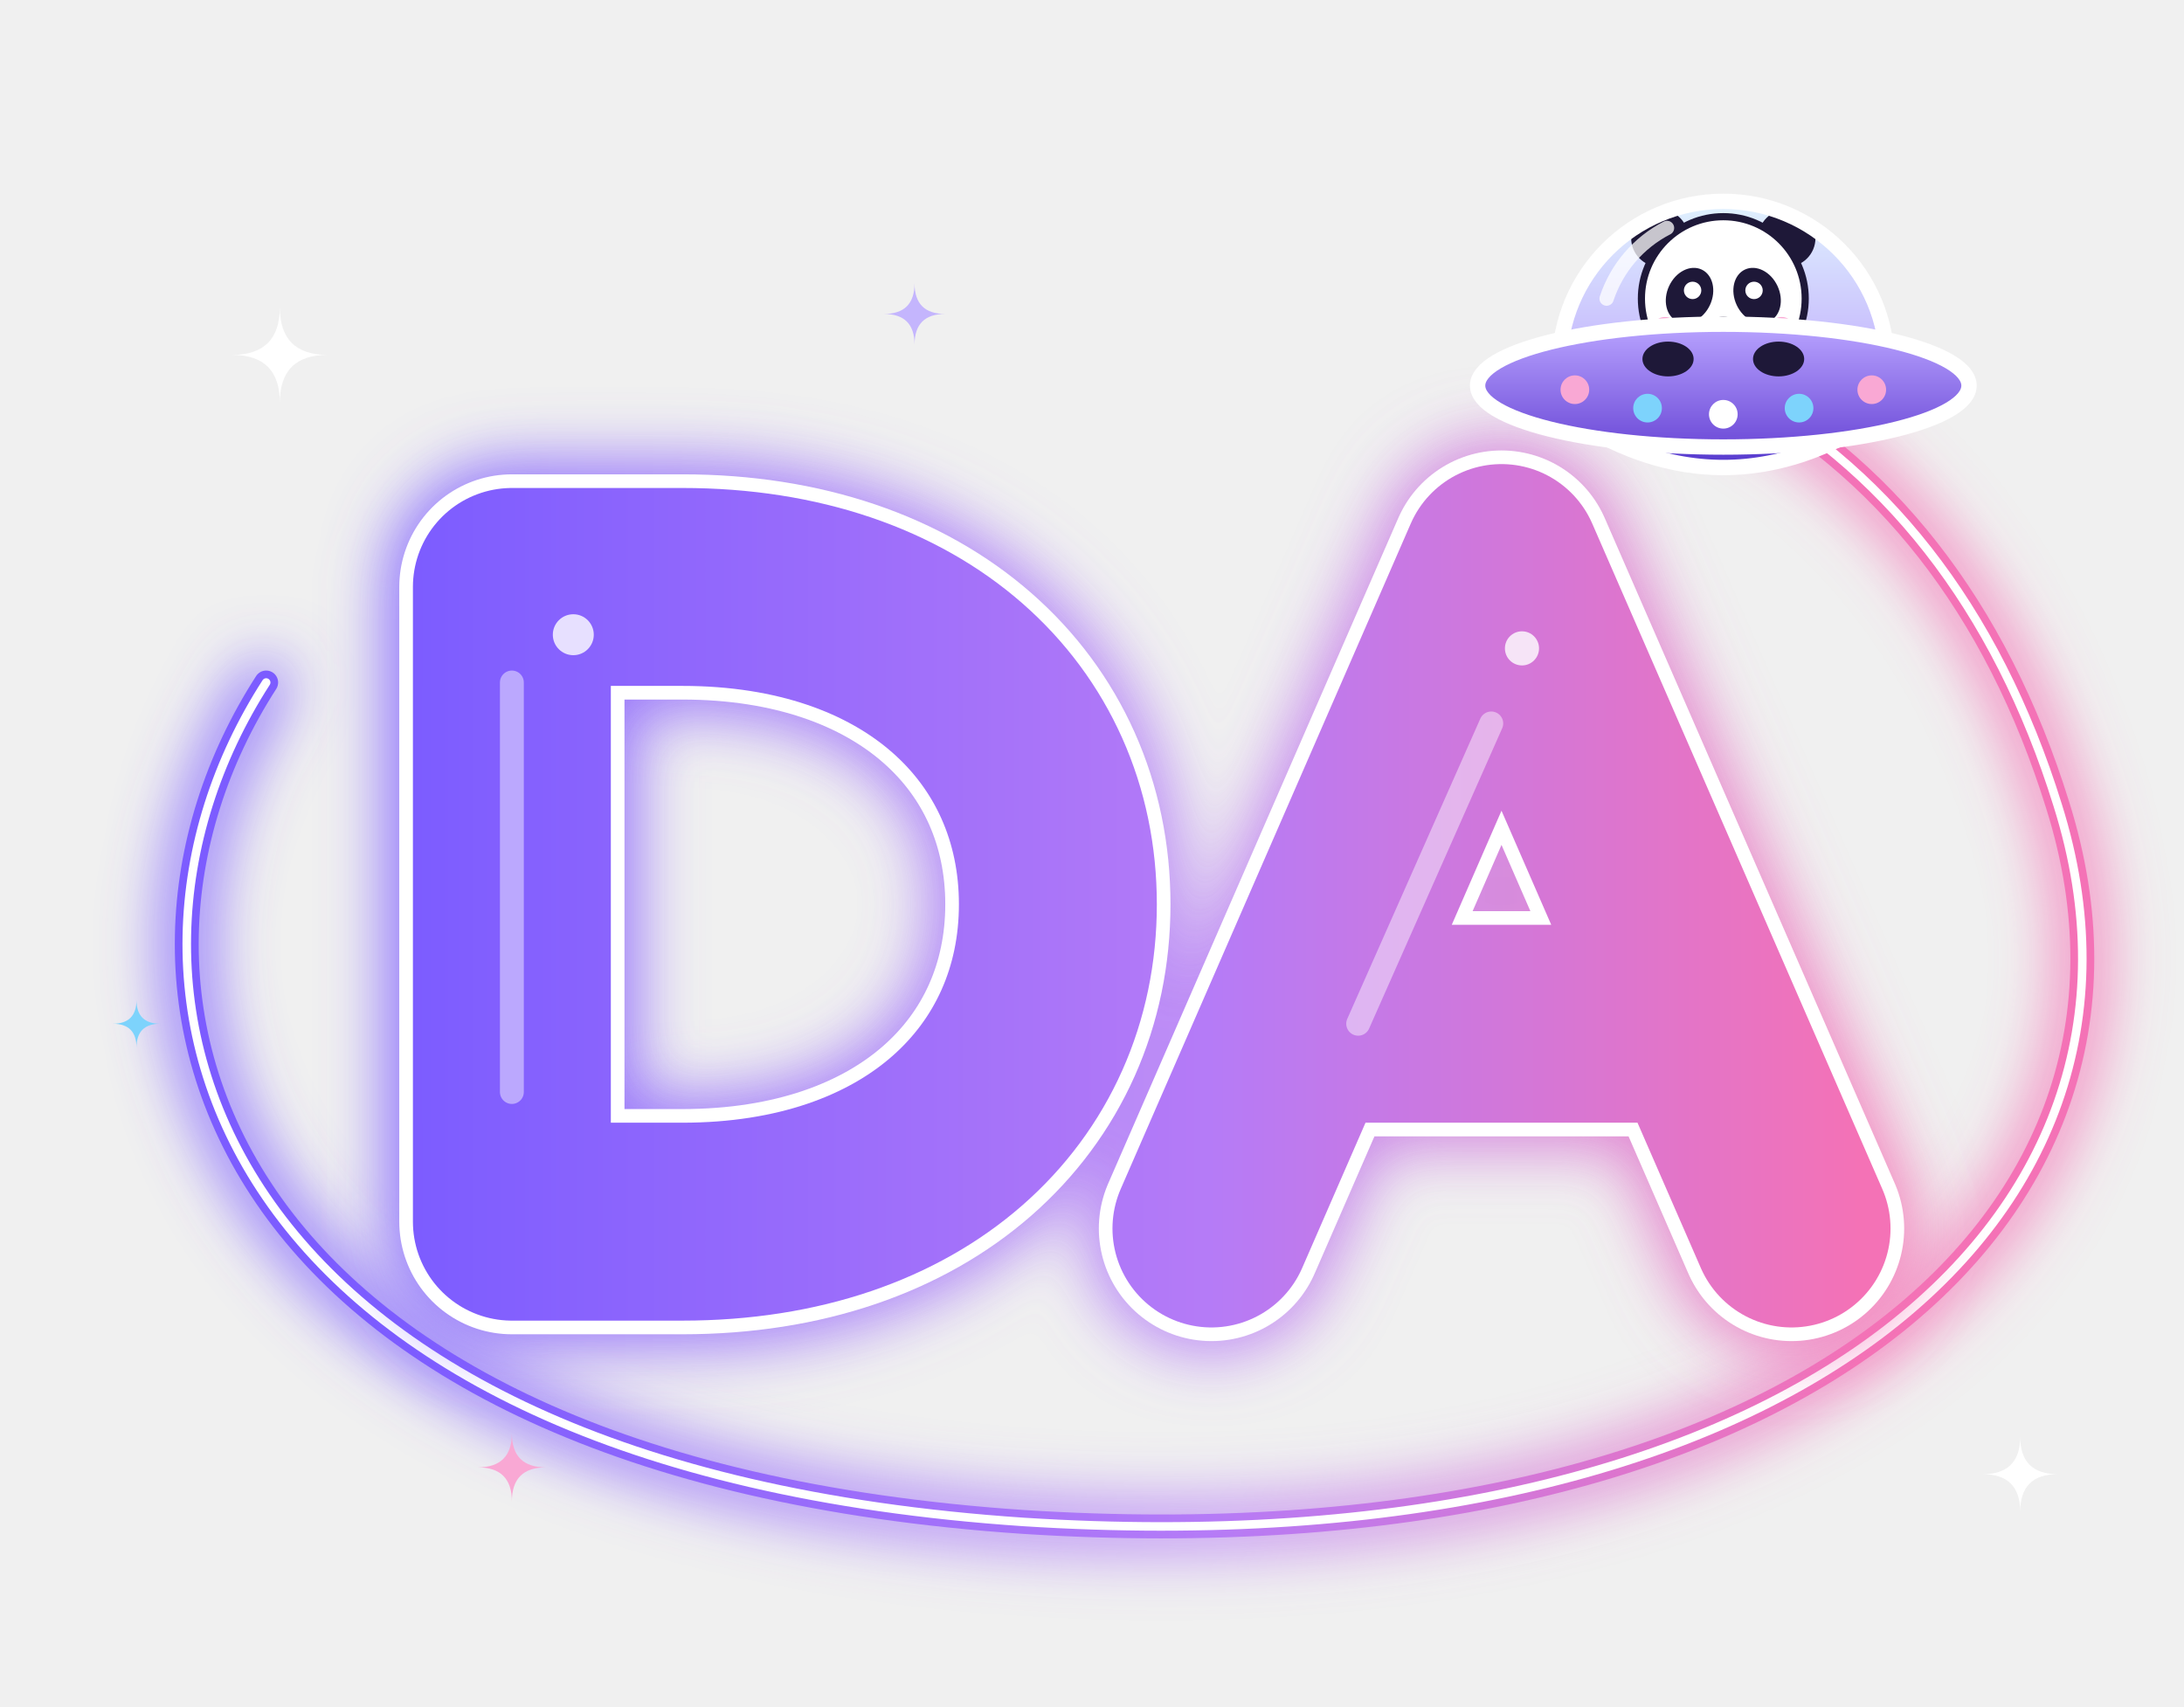
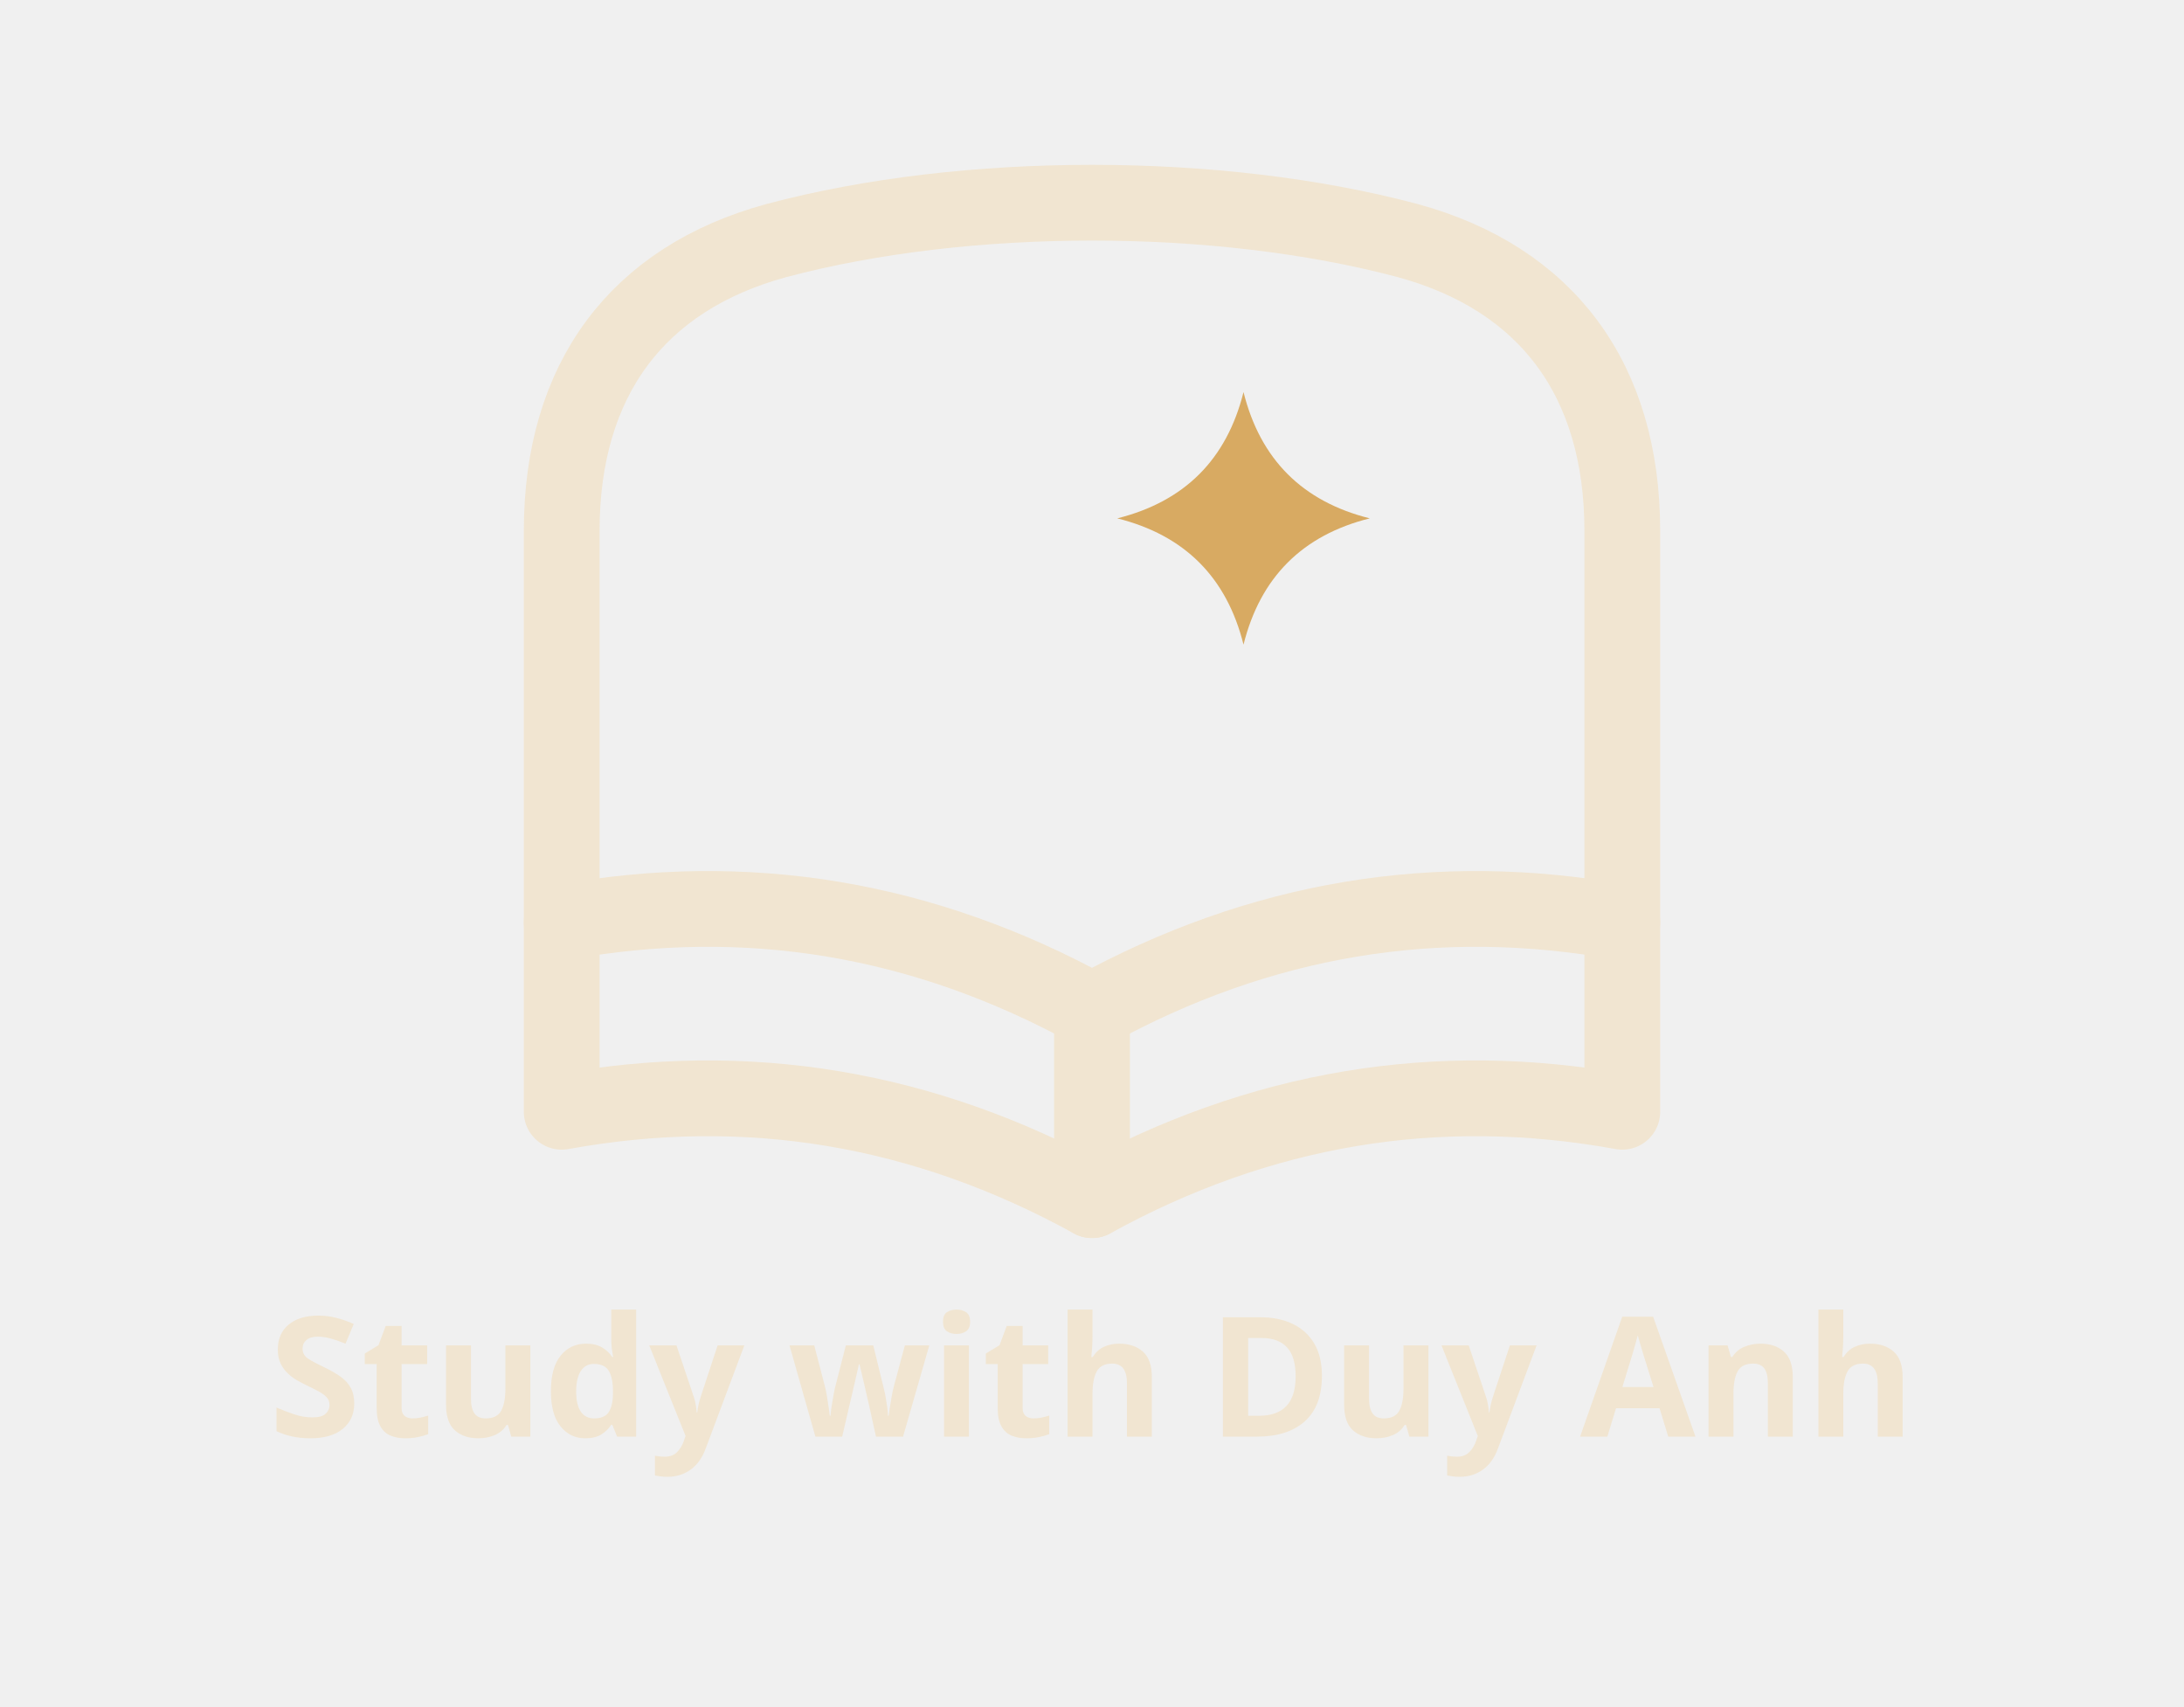
- <svg xmlns="http://www.w3.org/2000/svg" viewBox="0 0 640 500" role="img" aria-label="Study with Duy Anh">
-   <defs>
-     <linearGradient id="glass" x1="0" y1="0" x2="0" y2="1">
-       <stop offset="0" stop-color="#e0f2fe" />
-       <stop offset="1" stop-color="#c4b5fd" />
-     </linearGradient>
-     <linearGradient id="saucer" x1="0" y1="0" x2="0" y2="1">
-       <stop offset="0" stop-color="#b9a4ff" />
-       <stop offset="1" stop-color="#6d4bd8" />
-     </linearGradient>
-     <linearGradient id="ink" gradientUnits="userSpaceOnUse" x1="120" y1="0" x2="545" y2="0">
-       <stop offset="0" stop-color="#7c5cff" />
-       <stop offset=".55" stop-color="#b57bf7" />
-       <stop offset="1" stop-color="#f472b6" />
-     </linearGradient>
-     <filter id="glow" x="-30%" y="-30%" width="160%" height="160%">
-       <feGaussianBlur stdDeviation="9" />
-     </filter>
-   </defs>
-   <path d="M78 200C20 290 62 430 300 446C520 460 642 360 603 236C585 178 552 136 506 112" fill="none" stroke="url(#ink)" stroke-width="12" stroke-linecap="round" filter="url(#glow)" />
-   <path d="M78 200C20 290 62 430 300 446C520 460 642 360 603 236C585 178 552 136 506 112" fill="none" stroke="url(#ink)" stroke-width="7" stroke-linecap="round" />
-   <path d="M78 200C20 290 62 430 300 446C520 460 642 360 603 236C585 178 552 136 506 112" fill="none" stroke="#fff" stroke-width="2.5" stroke-linecap="round" />
-   <g filter="url(#glow)" opacity=".85">
-     <path d="M150 172V358H200C268 358 310 318 310 265C310 212 268 172 200 172Z" fill="none" stroke="url(#ink)" stroke-width="74" stroke-linejoin="round" />
-     <path d="M355 360L440 165L525 360M390 300H490" fill="none" stroke="url(#ink)" stroke-width="74" stroke-linecap="round" stroke-linejoin="round" />
+ <svg xmlns="http://www.w3.org/2000/svg" width="640" height="500" viewBox="0 0 640 500" role="img" aria-label="Study with Duy Anh">
+   <g transform="translate(98 -22) scale(3.7)">
+     <g fill="none" stroke="#F1E5D1" stroke-width="6" stroke-linecap="round" stroke-linejoin="round">
+       <path d="M18 79V48C18 36 24 28 35 25C50 21 70 21 85 25C96 28 102 36 102 48V79" />
+       <path d="M18 79Q40 75 60 86Q80 75 102 79V94Q80 90 60 101Q40 90 18 94Z" />
+       <path d="M60 86v15" />
+     </g>
+     <path fill="#D8AA62" d="M72 37Q74 45 82 47Q74 49 72 57Q70 49 62 47Q70 45 72 37Z" />
  </g>
-   <path d="M150 172V358H200C268 358 310 318 310 265C310 212 268 172 200 172Z" fill="none" stroke="#fff" stroke-width="66" stroke-linejoin="round" />
-   <path d="M355 360L440 165L525 360M390 300H490" fill="none" stroke="#fff" stroke-width="66" stroke-linecap="round" stroke-linejoin="round" />
-   <path d="M150 172V358H200C268 358 310 318 310 265C310 212 268 172 200 172Z" fill="none" stroke="url(#ink)" stroke-width="58" stroke-linejoin="round" />
-   <path d="M355 360L440 165L525 360M390 300H490" fill="none" stroke="url(#ink)" stroke-width="58" stroke-linecap="round" stroke-linejoin="round" />
-   <path d="M150 200V320M398 300L437 212" fill="none" stroke="#fff" stroke-opacity=".45" stroke-width="7" stroke-linecap="round" />
-   <circle cx="168" cy="186" r="6" fill="#fff" fill-opacity=".8" />
-   <circle cx="446" cy="190" r="5" fill="#fff" fill-opacity=".8" />
-   <g transform="translate(409 8) scale(3)">
-     <path d="M14 36Q32 50 50 36Z" fill="#5b3fd0" stroke="#fff" stroke-width="1.5" stroke-linejoin="round" />
-     <path d="M16 33A16 16 0 0 1 48 33Z" fill="url(#glass)" />
-     <circle cx="25.8" cy="20.6" r="2.8" fill="#1e1838" />
-     <circle cx="38.2" cy="20.6" r="2.8" fill="#1e1838" />
-     <circle cx="32" cy="26.5" r="8" fill="#fff" stroke="#1e1838" stroke-width=".7" />
-     <ellipse cx="28.7" cy="26.2" rx="2.2" ry="2.8" transform="rotate(25 28.7 26.2)" fill="#1e1838" />
-     <ellipse cx="35.3" cy="26.2" rx="2.2" ry="2.8" transform="rotate(-25 35.3 26.2)" fill="#1e1838" />
-     <circle cx="29" cy="25.7" r=".85" fill="#fff" />
-     <circle cx="35" cy="25.7" r=".85" fill="#fff" />
-     <ellipse cx="32" cy="29.1" rx="1.2" ry=".85" fill="#1e1838" />
-     <path d="M30.9 30.6Q32 31.7 33.1 30.6" fill="none" stroke="#1e1838" stroke-width=".7" stroke-linecap="round" />
-     <circle cx="26.3" cy="29.6" r="1.3" fill="#f9a8d4" />
-     <circle cx="37.7" cy="29.6" r="1.3" fill="#f9a8d4" />
-     <path d="M16 33A16 16 0 0 1 48 33" fill="none" stroke="#fff" stroke-width="1.5" />
-     <path d="M20.6 26.5A12 12 0 0 1 26.5 19.6" fill="none" stroke="#fff" stroke-opacity=".75" stroke-width="1.4" stroke-linecap="round" />
-     <ellipse cx="32" cy="35" rx="24" ry="6" fill="url(#saucer)" stroke="#fff" stroke-width="1.5" />
-     <ellipse cx="26.6" cy="32.4" rx="2.5" ry="1.7" fill="#1e1838" />
-     <ellipse cx="37.4" cy="32.4" rx="2.5" ry="1.7" fill="#1e1838" />
-     <circle cx="17.5" cy="35.4" r="1.4" fill="#f9a8d4" />
-     <circle cx="24.6" cy="37.2" r="1.4" fill="#7dd3fc" />
-     <circle cx="32" cy="37.8" r="1.4" fill="#fff" />
-     <circle cx="39.4" cy="37.2" r="1.4" fill="#7dd3fc" />
-     <circle cx="46.5" cy="35.4" r="1.4" fill="#f9a8d4" />
-   </g>
-   <path d="M82 90Q82 104 96 104Q82 104 82 118Q82 104 68 104Q82 104 82 90Z" fill="#fff" />
-   <path d="M268 83Q268 92 277 92Q268 92 268 101Q268 92 259 92Q268 92 268 83Z" fill="#c4b5fd" />
-   <path d="M592 421Q592 432 603 432Q592 432 592 443Q592 432 581 432Q592 432 592 421Z" fill="#fff" />
-   <path d="M150 420Q150 430 160 430Q150 430 150 440Q150 430 140 430Q150 430 150 420Z" fill="#f9a8d4" />
-   <path d="M40 293Q40 300 47 300Q40 300 40 307Q40 300 33 300Q40 300 40 293Z" fill="#7dd3fc" />
+   <text x="320" y="421" text-anchor="middle" font-family="Segoe UI, system-ui, sans-serif" font-size="49" font-weight="700" fill="#F1E5D1">Study with Duy Anh</text>
</svg>
